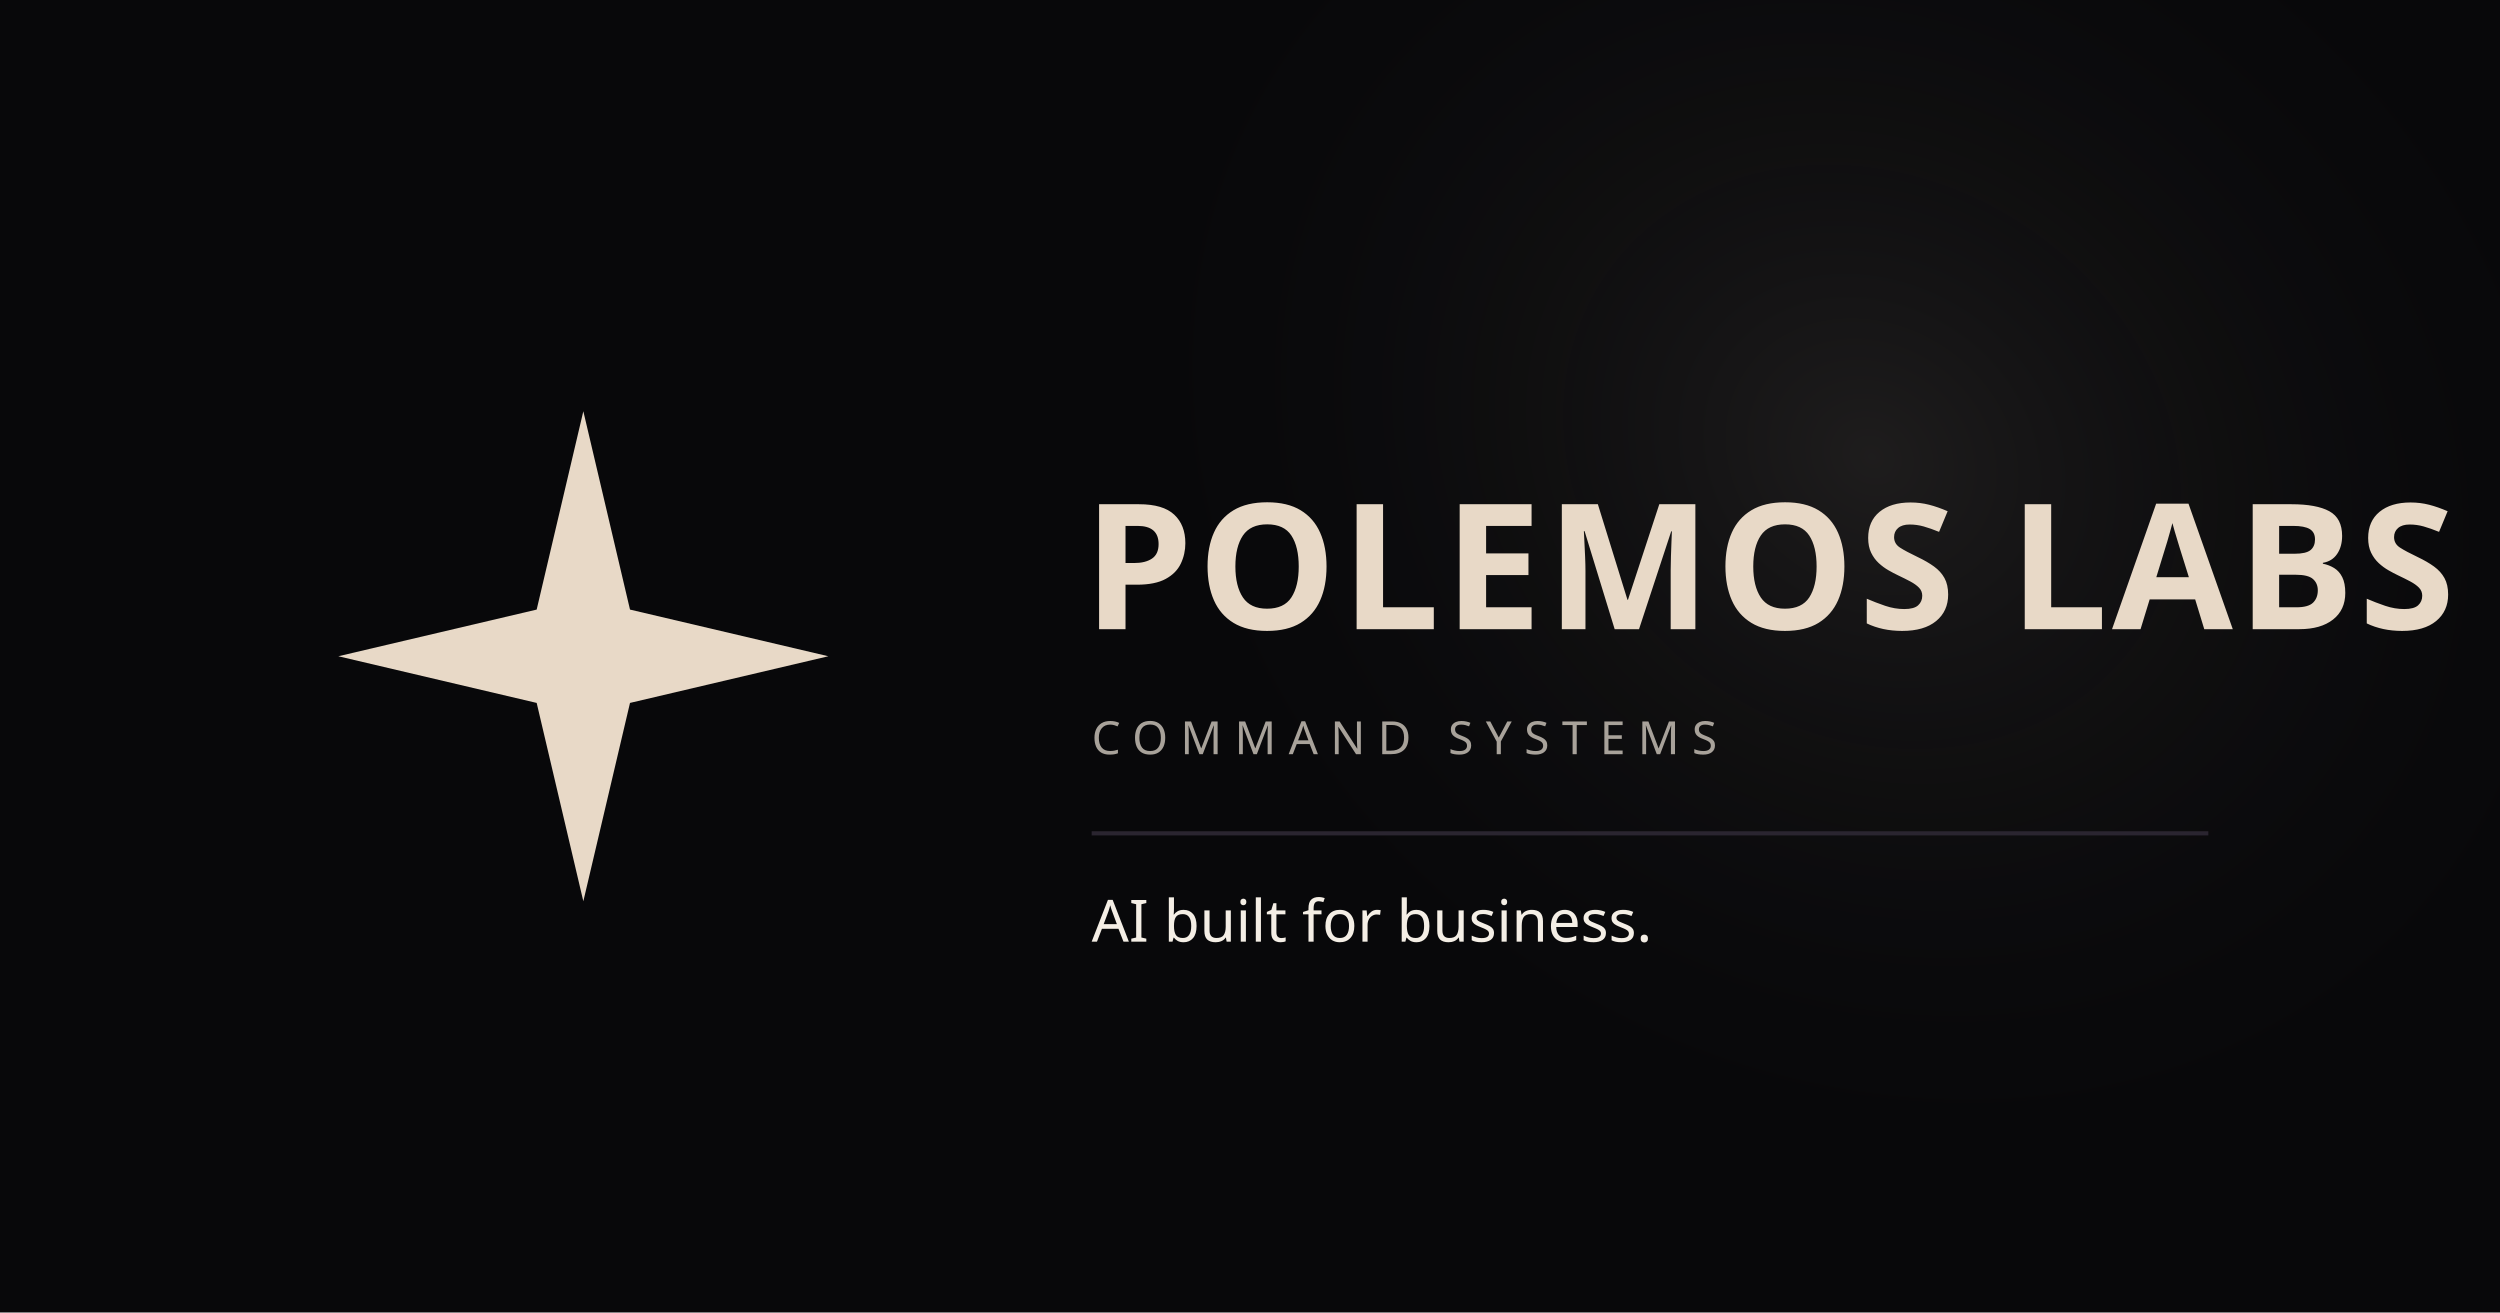
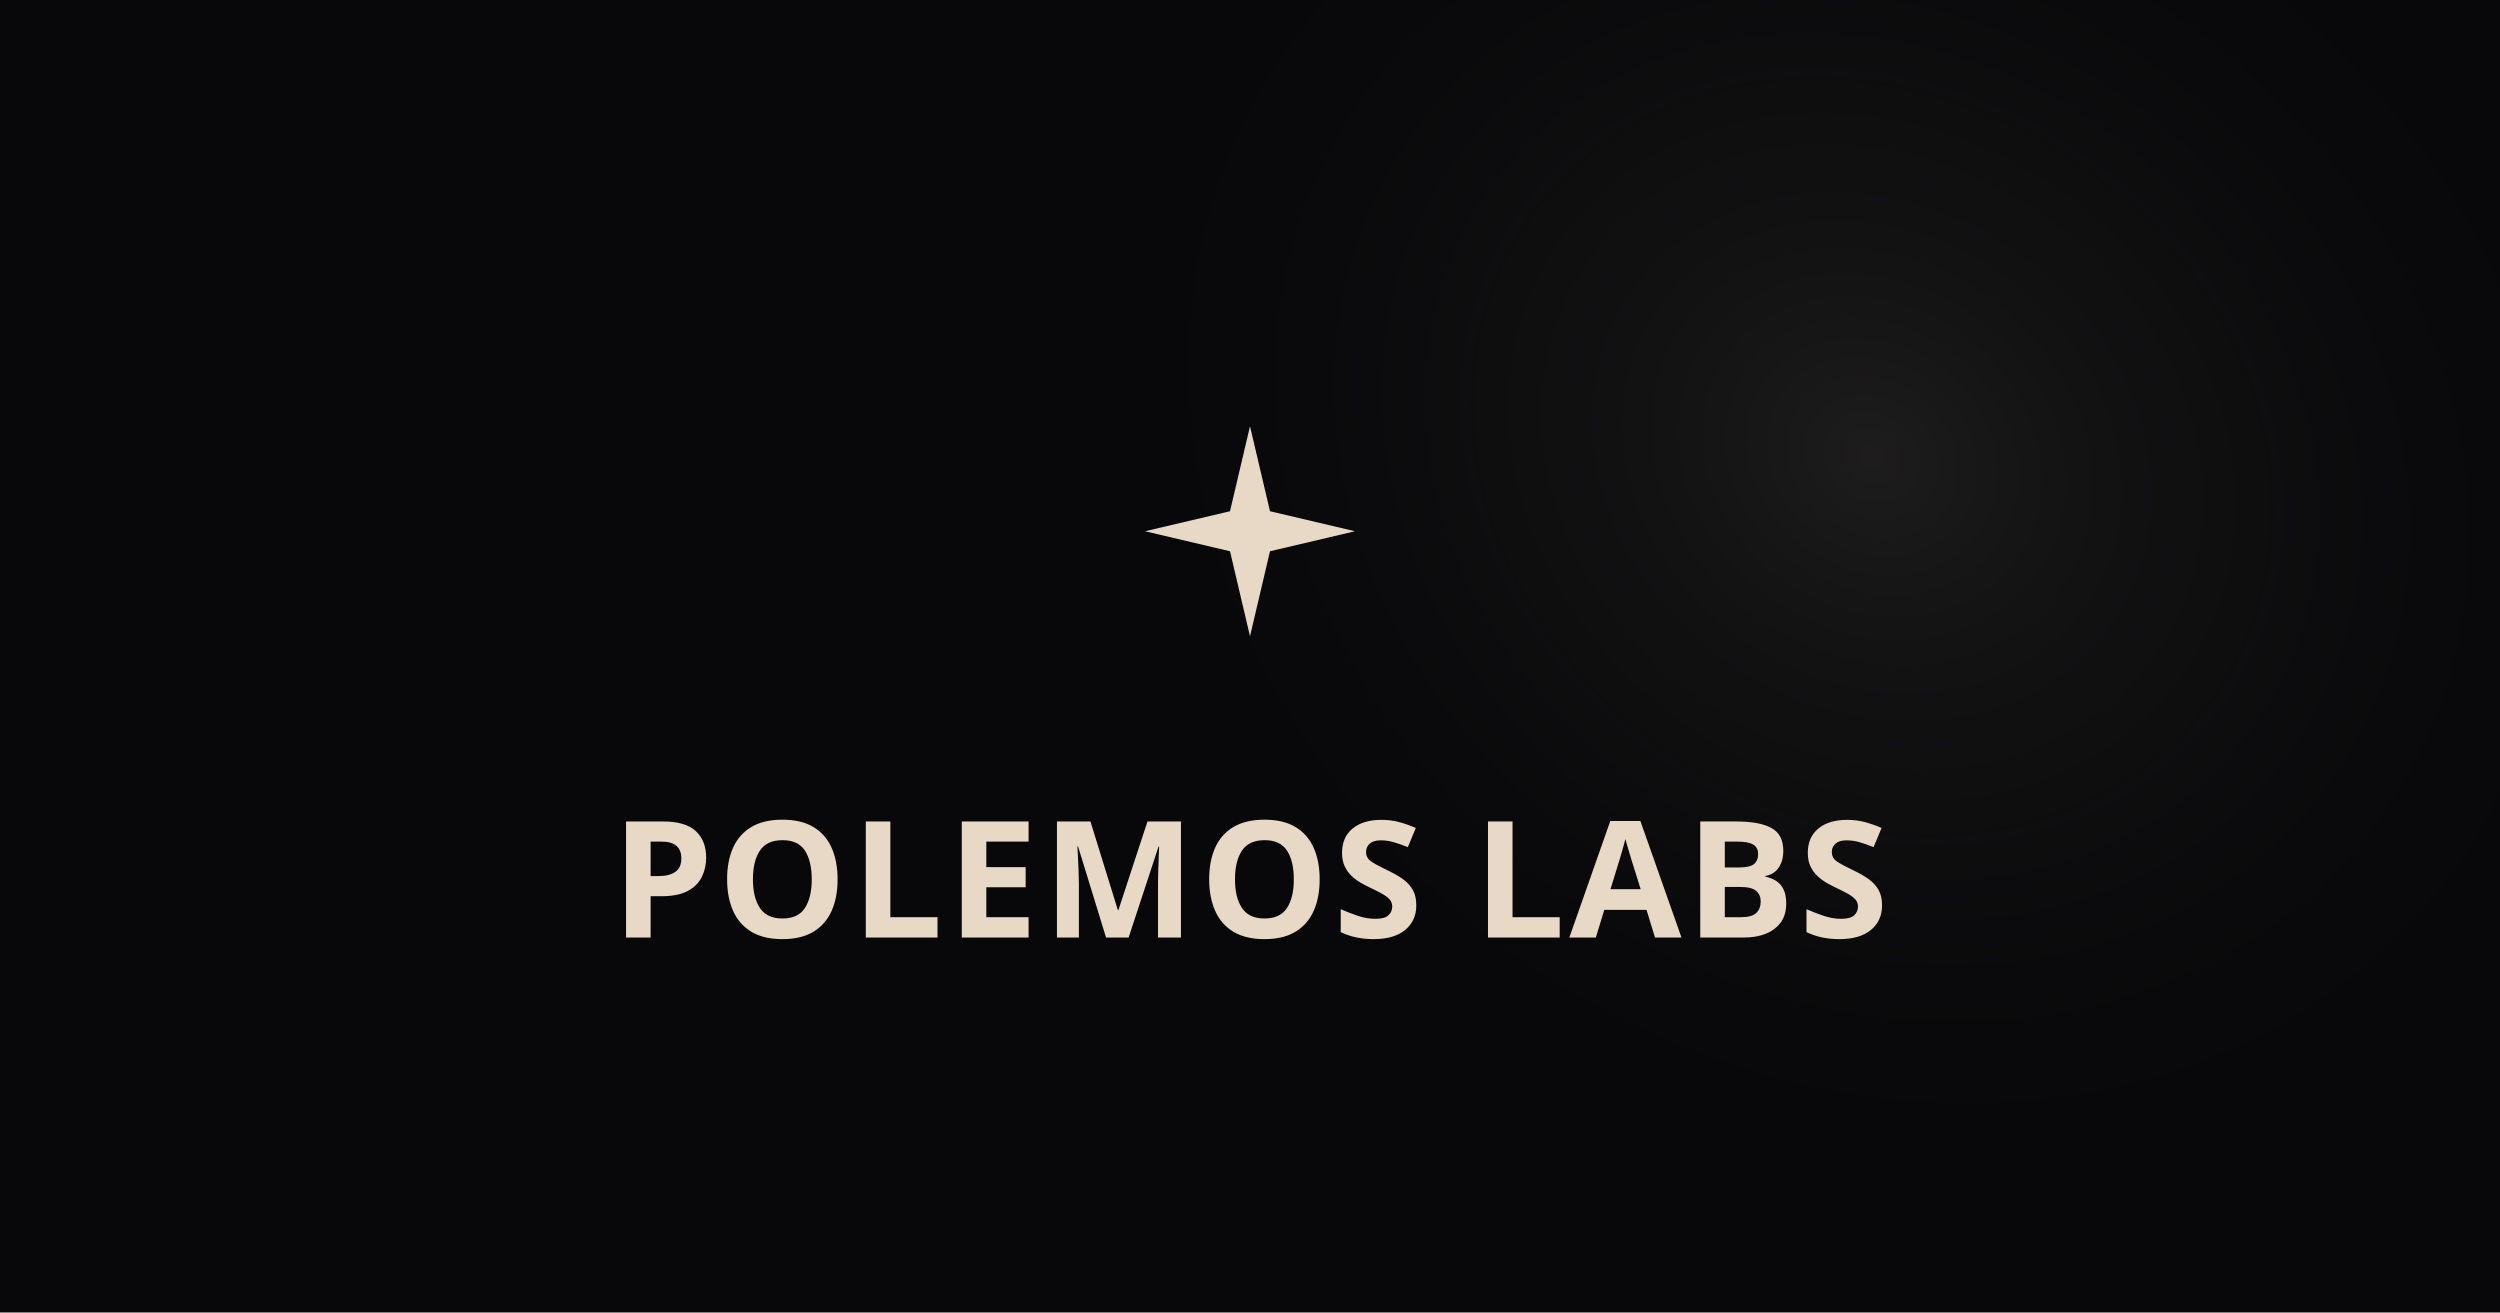
- <svg xmlns="http://www.w3.org/2000/svg" width="1200" height="630" viewBox="0 0 1200 630" fill="none" role="img" aria-label="Polemos Labs — AI built for business">
+ <svg xmlns="http://www.w3.org/2000/svg" width="1200" height="630" viewBox="0 0 1200 630" fill="none" role="img" aria-label="Polemos Labs">
  <rect width="1200" height="630" fill="#08080a" />
  <rect width="1200" height="630" fill="url(#bloom)" />
-   <g transform="translate(140 175) scale(2.8)">
+   <g transform="translate(540 195) scale(1.2)">
    <path d="M 50 8 L 58 42 L 92 50 L 58 58 L 50 92 L 42 58 L 8 50 L 42 42 Z" fill="#e8d9c7" />
  </g>
-   <g transform="translate(520 220)">
-     <text x="0" y="82" fill="#e8d9c7" font-family="Bricolage Grotesque, Instrument Sans, system-ui, sans-serif" font-size="84" font-weight="700" letter-spacing="2">POLEMOS LABS</text>
-     <text x="4" y="142" fill="#a8a29a" font-family="Instrument Sans, system-ui, sans-serif" font-size="22" font-weight="500" letter-spacing="6">COMMAND SYSTEMS</text>
-     <line x1="4" y1="180" x2="540" y2="180" stroke="#2a2530" stroke-width="2" />
-     <text x="4" y="232" fill="#f4eee5" font-family="Instrument Sans, system-ui, sans-serif" font-size="28" font-weight="500">AI built for business.</text>
-   </g>
+   <text x="600" y="450" text-anchor="middle" fill="#e8d9c7" font-family="Bricolage Grotesque, Instrument Sans, system-ui, sans-serif" font-size="78" font-weight="700" letter-spacing="2">POLEMOS LABS</text>
  <defs>
    <radialGradient id="bloom" cx="0" cy="0" r="1" gradientUnits="userSpaceOnUse" gradientTransform="translate(900 220) rotate(125) scale(620 720)">
      <stop stop-color="#e8d9c7" stop-opacity="0.10" />
      <stop offset="0.55" stop-color="#08080a" stop-opacity="0" />
    </radialGradient>
  </defs>
</svg>
